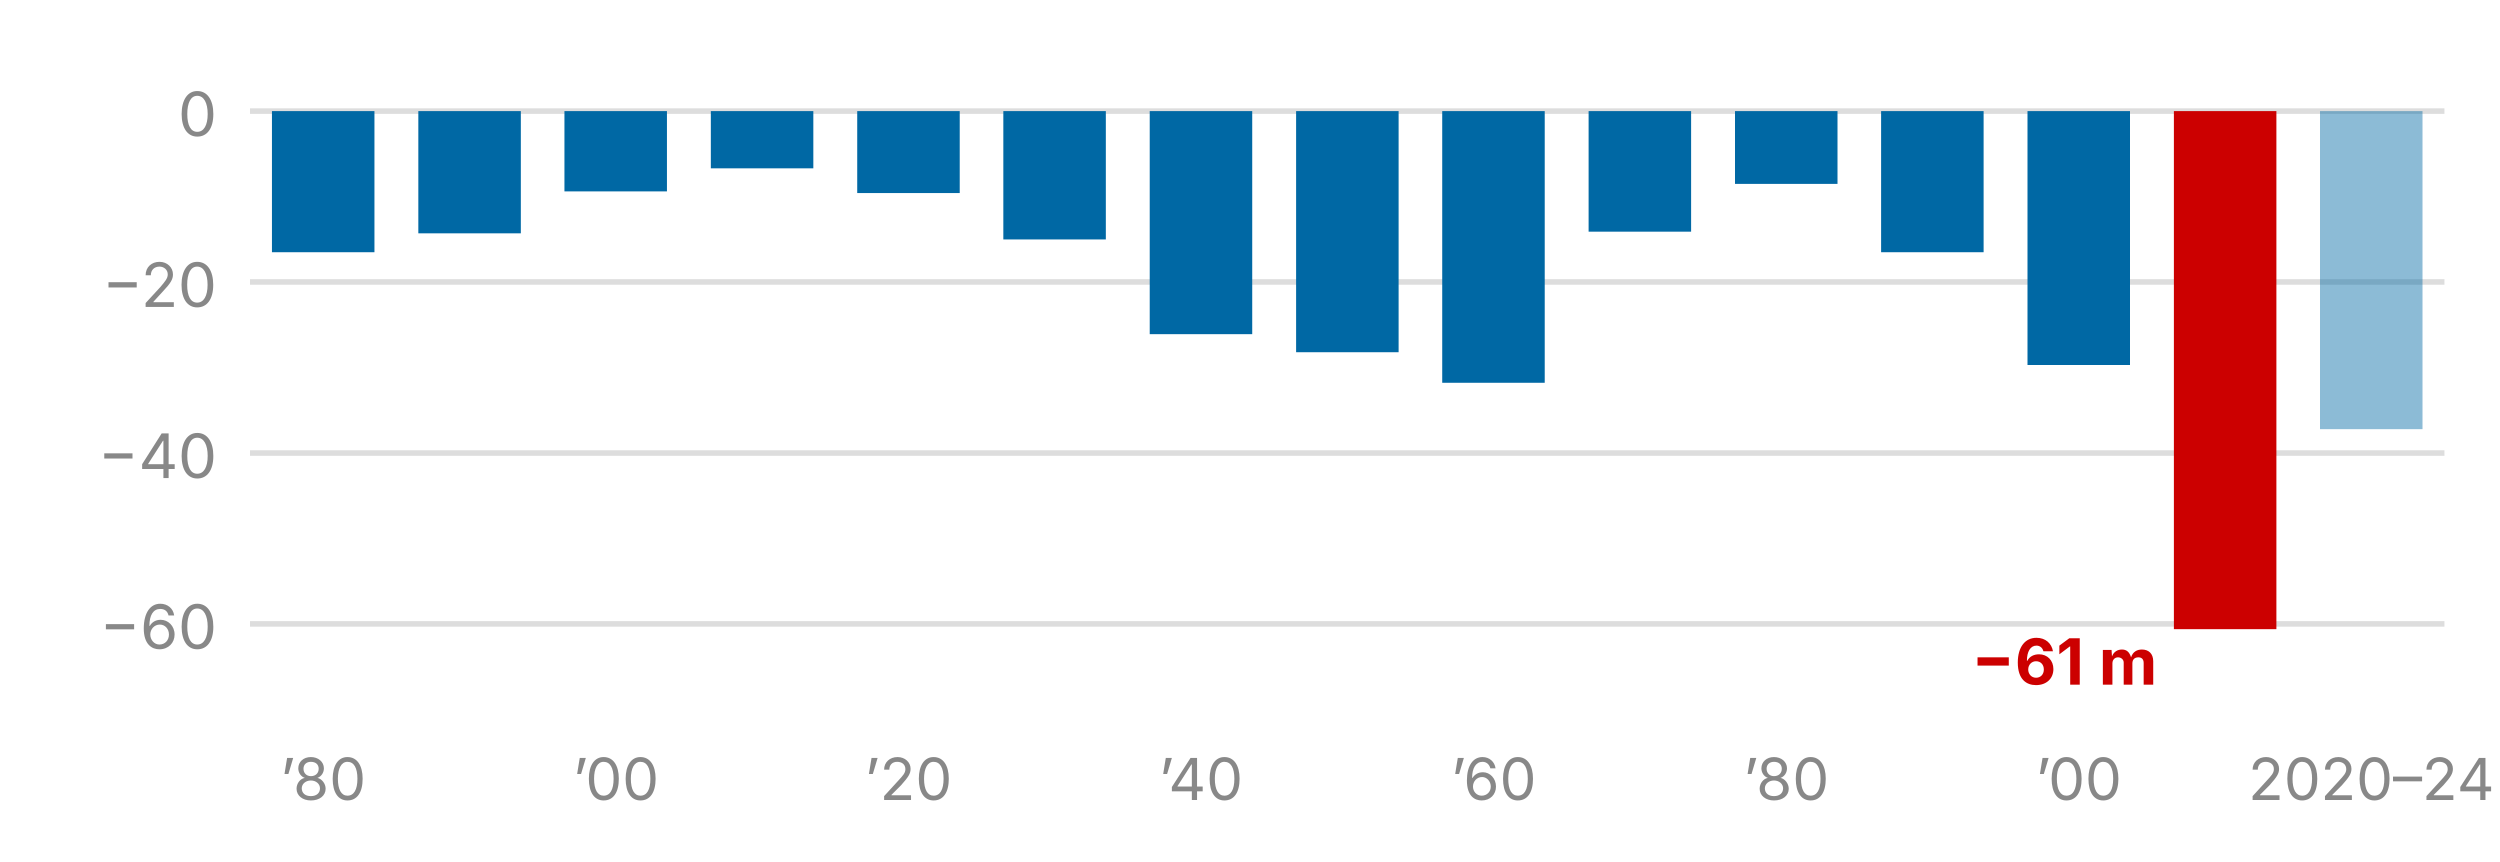
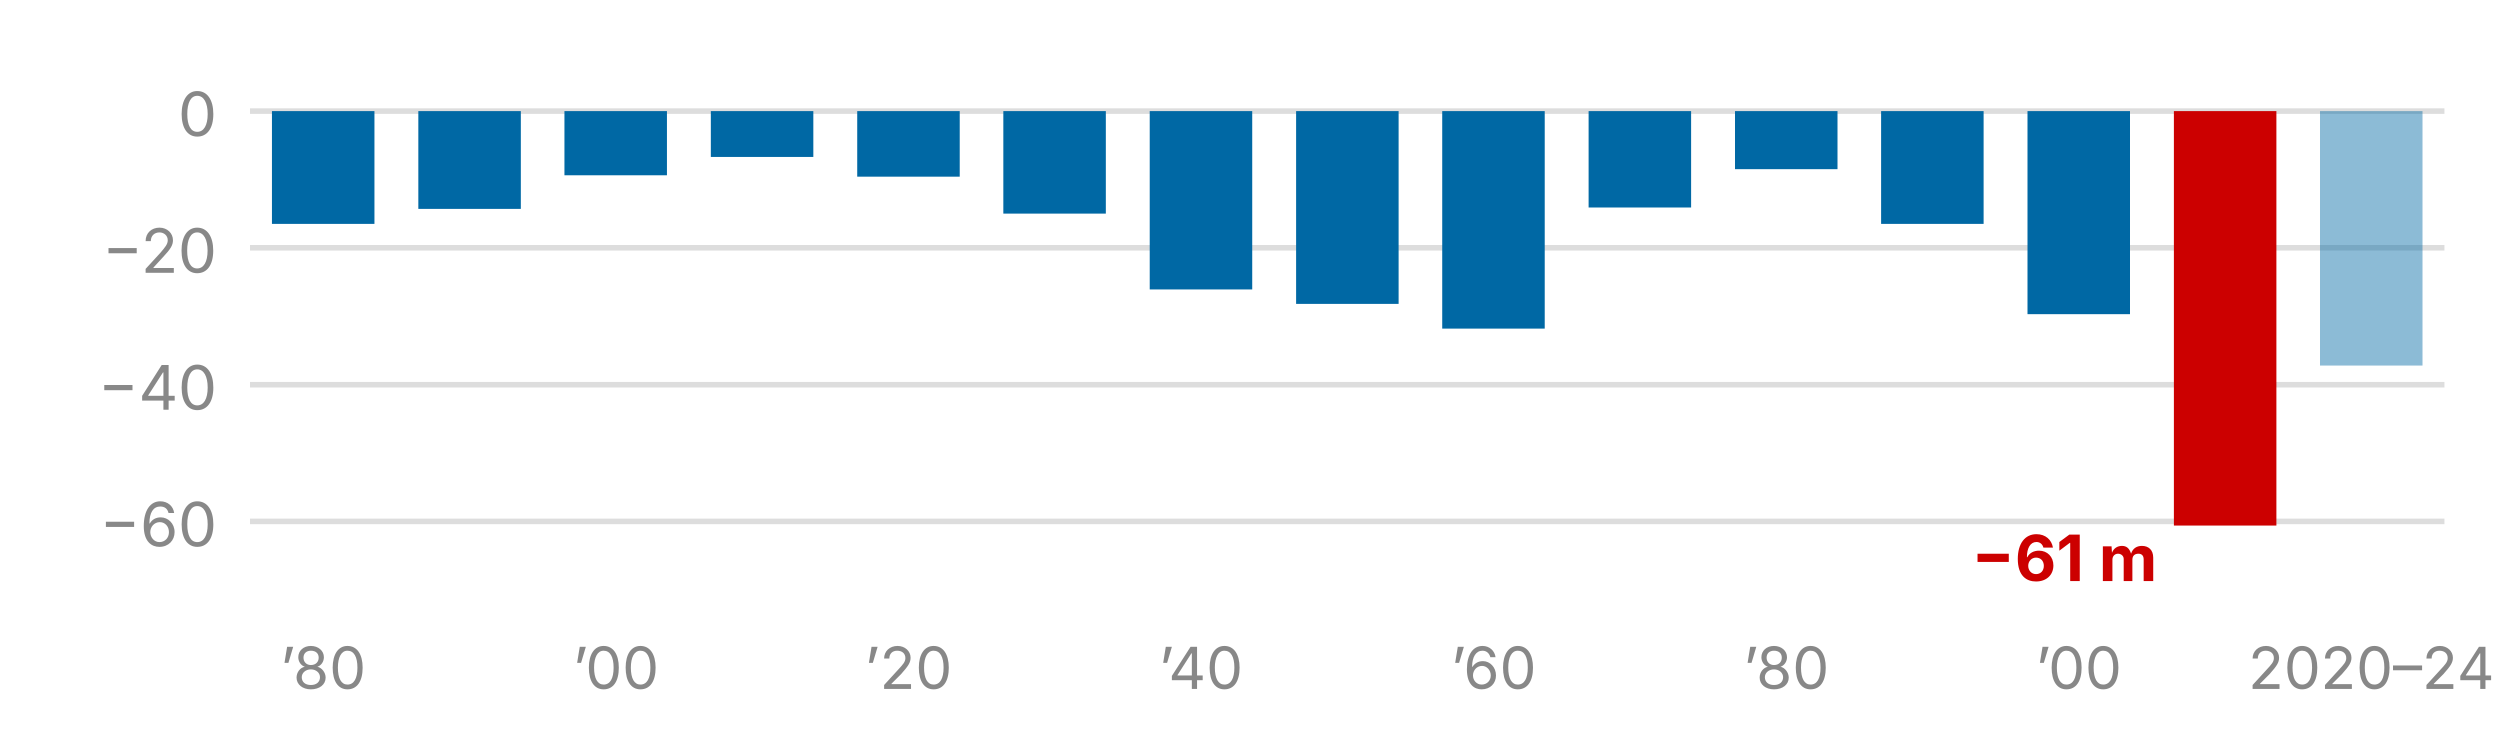
- <svg xmlns="http://www.w3.org/2000/svg" viewBox="0 0 90 31" width="90mm" height="31mm">
+ <svg xmlns="http://www.w3.org/2000/svg" viewBox="0 0 90 27" width="90mm" height="27mm">
  <line x1="9" x2="88" y1="4.00" y2="4.00" stroke="#ddd" stroke-width="0.2" />
  <text x="7.80" y="4.90" font-size="2.2" text-anchor="end" fill="#888" font-weight="400" style="font-family:Inter,Arial,sans-serif">0</text>
-   <line x1="9" x2="88" y1="10.15" y2="10.15" stroke="#ddd" stroke-width="0.2" />
-   <text x="7.80" y="11.05" font-size="2.2" text-anchor="end" fill="#888" font-weight="400" style="font-family:Inter,Arial,sans-serif">−20</text>
-   <line x1="9" x2="88" y1="16.31" y2="16.31" stroke="#ddd" stroke-width="0.2" />
-   <text x="7.80" y="17.21" font-size="2.2" text-anchor="end" fill="#888" font-weight="400" style="font-family:Inter,Arial,sans-serif">−40</text>
-   <line x1="9" x2="88" y1="22.46" y2="22.46" stroke="#ddd" stroke-width="0.2" />
-   <text x="7.80" y="23.36" font-size="2.2" text-anchor="end" fill="#888" font-weight="400" style="font-family:Inter,Arial,sans-serif">−60</text>
-   <rect x="9.79" y="4.00" width="3.69" height="5.08" fill="#0068A4" opacity="1" />
-   <text x="11.63" y="28.80" font-size="2.1" text-anchor="middle" fill="#888" font-weight="400" style="font-family:Inter,Arial,sans-serif">’80</text>
-   <rect x="15.06" y="4.00" width="3.69" height="4.40" fill="#0068A4" opacity="1" />
-   <rect x="20.32" y="4.00" width="3.69" height="2.89" fill="#0068A4" opacity="1" />
-   <text x="22.17" y="28.80" font-size="2.1" text-anchor="middle" fill="#888" font-weight="400" style="font-family:Inter,Arial,sans-serif">’00</text>
-   <rect x="25.59" y="4.00" width="3.69" height="2.06" fill="#0068A4" opacity="1" />
-   <rect x="30.86" y="4.00" width="3.69" height="2.95" fill="#0068A4" opacity="1" />
-   <text x="32.70" y="28.80" font-size="2.1" text-anchor="middle" fill="#888" font-weight="400" style="font-family:Inter,Arial,sans-serif">’20</text>
-   <rect x="36.12" y="4.00" width="3.69" height="4.62" fill="#0068A4" opacity="1" />
-   <rect x="41.39" y="4.00" width="3.69" height="8.03" fill="#0068A4" opacity="1" />
-   <text x="43.23" y="28.80" font-size="2.1" text-anchor="middle" fill="#888" font-weight="400" style="font-family:Inter,Arial,sans-serif">’40</text>
-   <rect x="46.66" y="4.00" width="3.69" height="8.68" fill="#0068A4" opacity="1" />
-   <rect x="51.92" y="4.00" width="3.69" height="9.78" fill="#0068A4" opacity="1" />
-   <text x="53.77" y="28.80" font-size="2.1" text-anchor="middle" fill="#888" font-weight="400" style="font-family:Inter,Arial,sans-serif">’60</text>
-   <rect x="57.19" y="4.00" width="3.69" height="4.34" fill="#0068A4" opacity="1" />
-   <rect x="62.46" y="4.00" width="3.69" height="2.62" fill="#0068A4" opacity="1" />
-   <text x="64.30" y="28.80" font-size="2.1" text-anchor="middle" fill="#888" font-weight="400" style="font-family:Inter,Arial,sans-serif">’80</text>
-   <rect x="67.72" y="4.00" width="3.69" height="5.08" fill="#0068A4" opacity="1" />
-   <rect x="72.99" y="4.00" width="3.69" height="9.14" fill="#0068A4" opacity="1" />
-   <text x="74.83" y="28.80" font-size="2.1" text-anchor="middle" fill="#888" font-weight="400" style="font-family:Inter,Arial,sans-serif">’00</text>
-   <rect x="78.26" y="4.00" width="3.69" height="18.65" fill="#CC0000" opacity="1" />
-   <text x="77.66" y="24.65" font-size="2.3" text-anchor="end" fill="#CC0000" font-weight="700" style="font-family:Inter,Arial,sans-serif">−61 m</text>
-   <rect x="83.52" y="4.00" width="3.69" height="11.45" fill="#0068A4" opacity="0.45" />
-   <text x="85.37" y="28.80" font-size="2.1" text-anchor="middle" fill="#888" font-weight="400" style="font-family:Inter,Arial,sans-serif">2020–24</text>
+   <line x1="9" x2="88" y1="8.92" y2="8.92" stroke="#ddd" stroke-width="0.2" />
+   <text x="7.80" y="9.82" font-size="2.2" text-anchor="end" fill="#888" font-weight="400" style="font-family:Inter,Arial,sans-serif">−20</text>
+   <line x1="9" x2="88" y1="13.85" y2="13.85" stroke="#ddd" stroke-width="0.2" />
+   <text x="7.80" y="14.75" font-size="2.2" text-anchor="end" fill="#888" font-weight="400" style="font-family:Inter,Arial,sans-serif">−40</text>
+   <line x1="9" x2="88" y1="18.77" y2="18.77" stroke="#ddd" stroke-width="0.2" />
+   <text x="7.80" y="19.67" font-size="2.2" text-anchor="end" fill="#888" font-weight="400" style="font-family:Inter,Arial,sans-serif">−60</text>
+   <rect x="9.79" y="4.00" width="3.69" height="4.06" fill="#0068A4" opacity="1" />
+   <text x="11.63" y="24.80" font-size="2.1" text-anchor="middle" fill="#888" font-weight="400" style="font-family:Inter,Arial,sans-serif">’80</text>
+   <rect x="15.06" y="4.00" width="3.69" height="3.52" fill="#0068A4" opacity="1" />
+   <rect x="20.32" y="4.00" width="3.69" height="2.31" fill="#0068A4" opacity="1" />
+   <text x="22.17" y="24.80" font-size="2.1" text-anchor="middle" fill="#888" font-weight="400" style="font-family:Inter,Arial,sans-serif">’00</text>
+   <rect x="25.59" y="4.00" width="3.69" height="1.65" fill="#0068A4" opacity="1" />
+   <rect x="30.86" y="4.00" width="3.69" height="2.36" fill="#0068A4" opacity="1" />
+   <text x="32.70" y="24.80" font-size="2.1" text-anchor="middle" fill="#888" font-weight="400" style="font-family:Inter,Arial,sans-serif">’20</text>
+   <rect x="36.12" y="4.00" width="3.69" height="3.69" fill="#0068A4" opacity="1" />
+   <rect x="41.39" y="4.00" width="3.69" height="6.42" fill="#0068A4" opacity="1" />
+   <text x="43.23" y="24.80" font-size="2.1" text-anchor="middle" fill="#888" font-weight="400" style="font-family:Inter,Arial,sans-serif">’40</text>
+   <rect x="46.66" y="4.00" width="3.69" height="6.94" fill="#0068A4" opacity="1" />
+   <rect x="51.92" y="4.00" width="3.69" height="7.83" fill="#0068A4" opacity="1" />
+   <text x="53.77" y="24.80" font-size="2.1" text-anchor="middle" fill="#888" font-weight="400" style="font-family:Inter,Arial,sans-serif">’60</text>
+   <rect x="57.19" y="4.00" width="3.69" height="3.47" fill="#0068A4" opacity="1" />
+   <rect x="62.46" y="4.00" width="3.69" height="2.09" fill="#0068A4" opacity="1" />
+   <text x="64.30" y="24.80" font-size="2.1" text-anchor="middle" fill="#888" font-weight="400" style="font-family:Inter,Arial,sans-serif">’80</text>
+   <rect x="67.72" y="4.00" width="3.69" height="4.06" fill="#0068A4" opacity="1" />
+   <rect x="72.99" y="4.00" width="3.69" height="7.31" fill="#0068A4" opacity="1" />
+   <text x="74.83" y="24.80" font-size="2.1" text-anchor="middle" fill="#888" font-weight="400" style="font-family:Inter,Arial,sans-serif">’00</text>
+   <rect x="78.26" y="4.00" width="3.69" height="14.92" fill="#CC0000" opacity="1" />
+   <text x="77.66" y="20.92" font-size="2.3" text-anchor="end" fill="#CC0000" font-weight="700" style="font-family:Inter,Arial,sans-serif">−61 m</text>
+   <rect x="83.52" y="4.00" width="3.69" height="9.16" fill="#0068A4" opacity="0.45" />
+   <text x="85.37" y="24.80" font-size="2.1" text-anchor="middle" fill="#888" font-weight="400" style="font-family:Inter,Arial,sans-serif">2020–24</text>
</svg>
